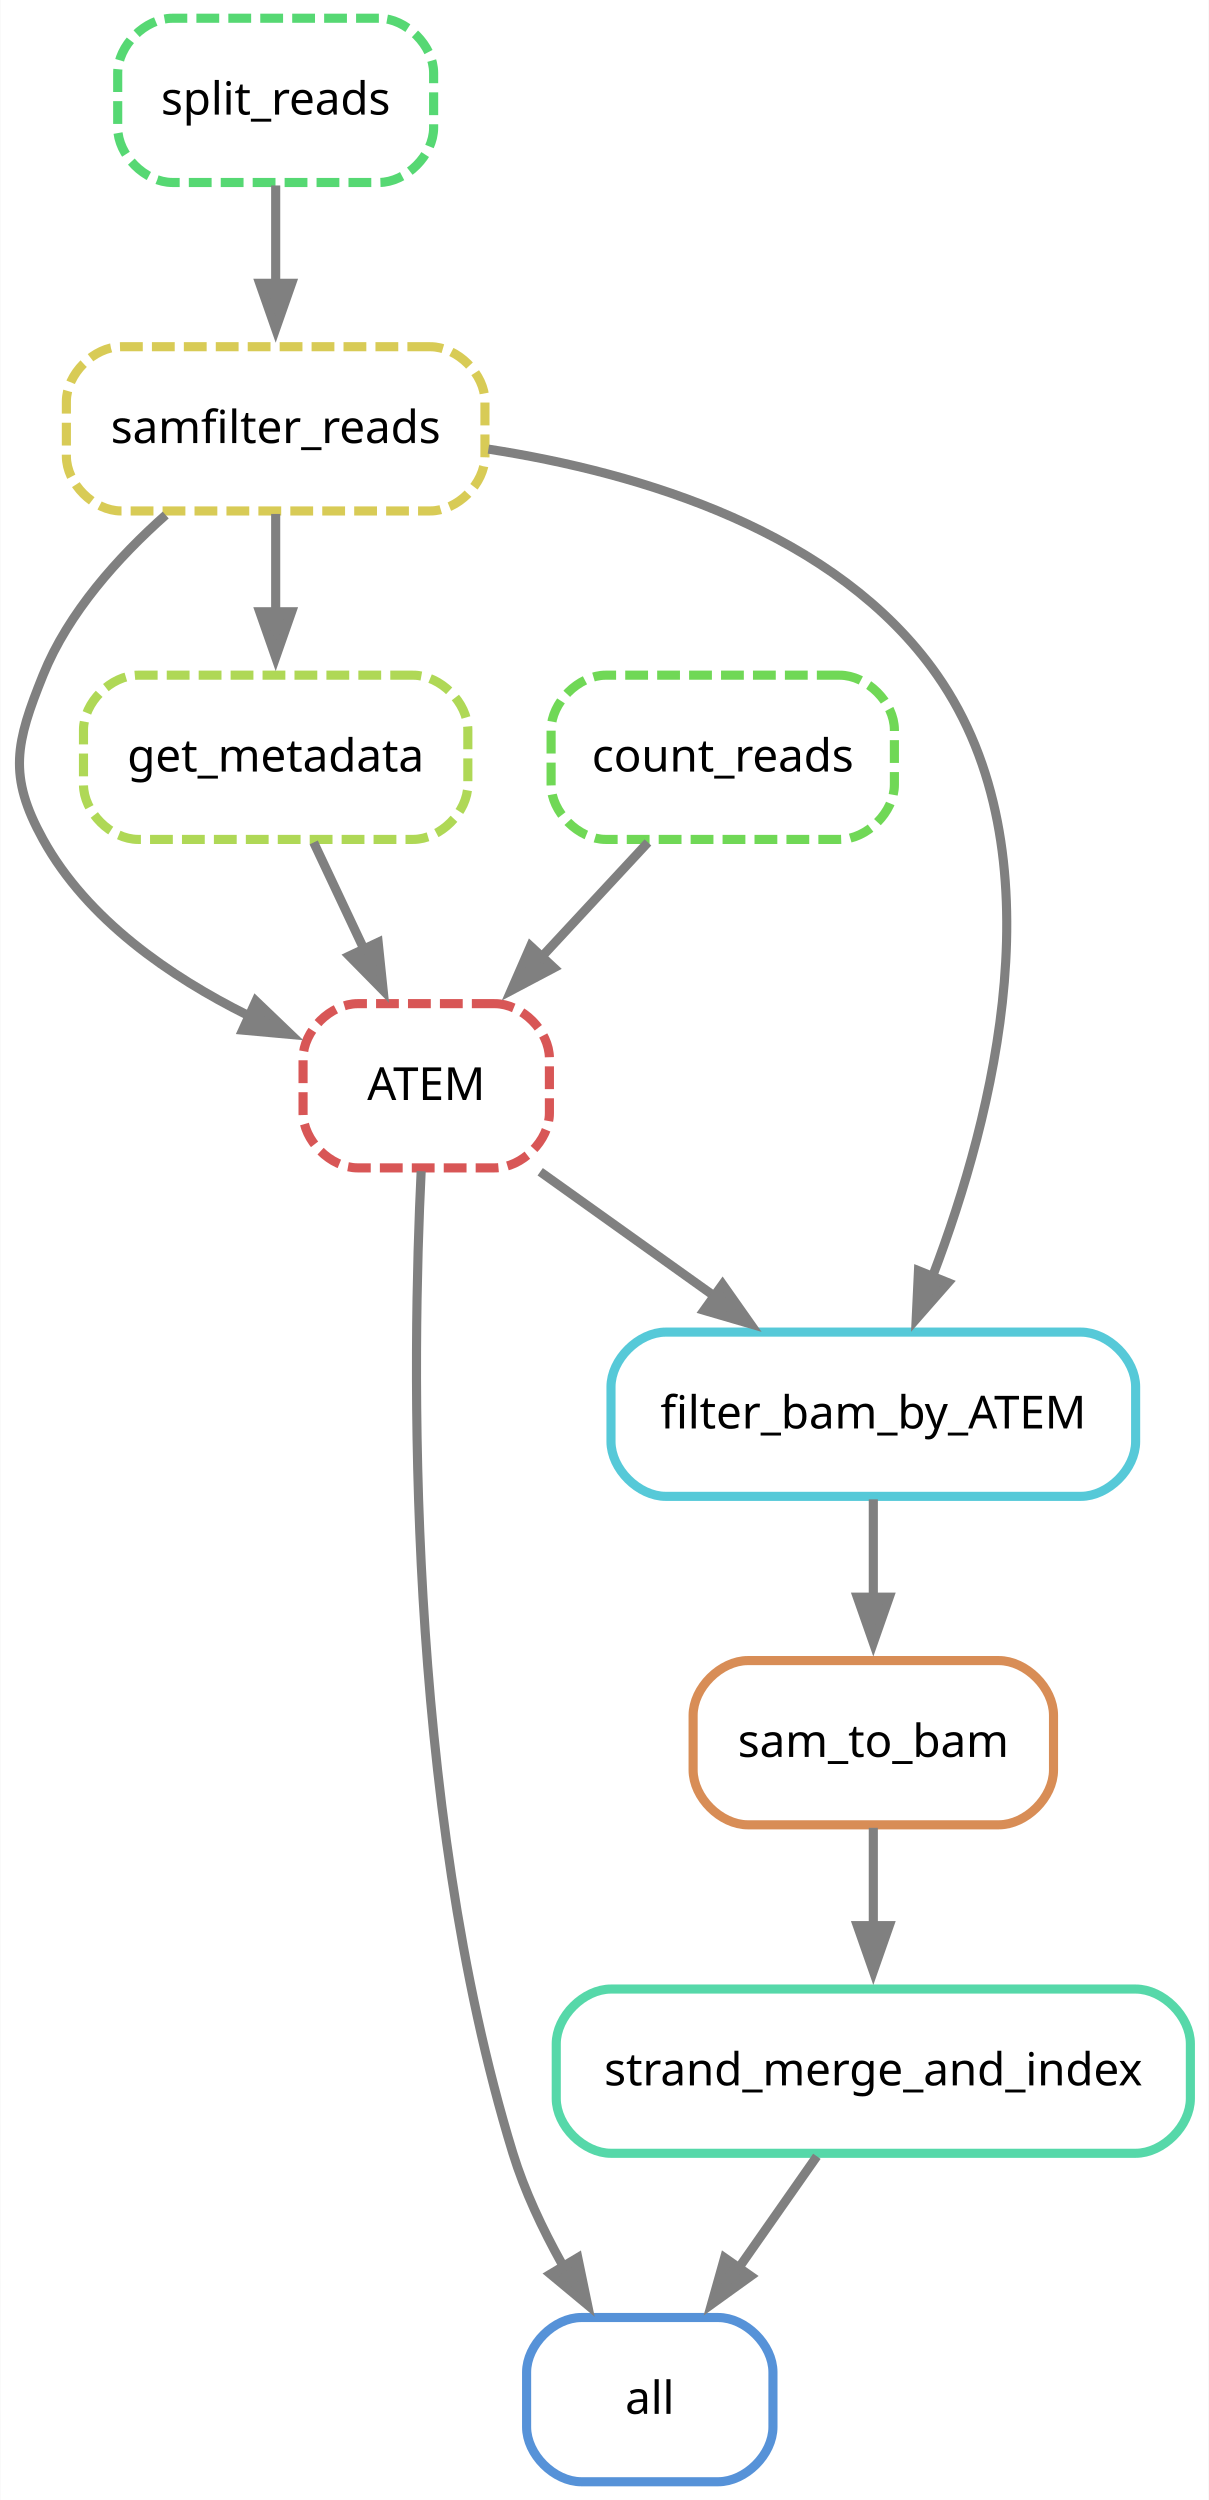
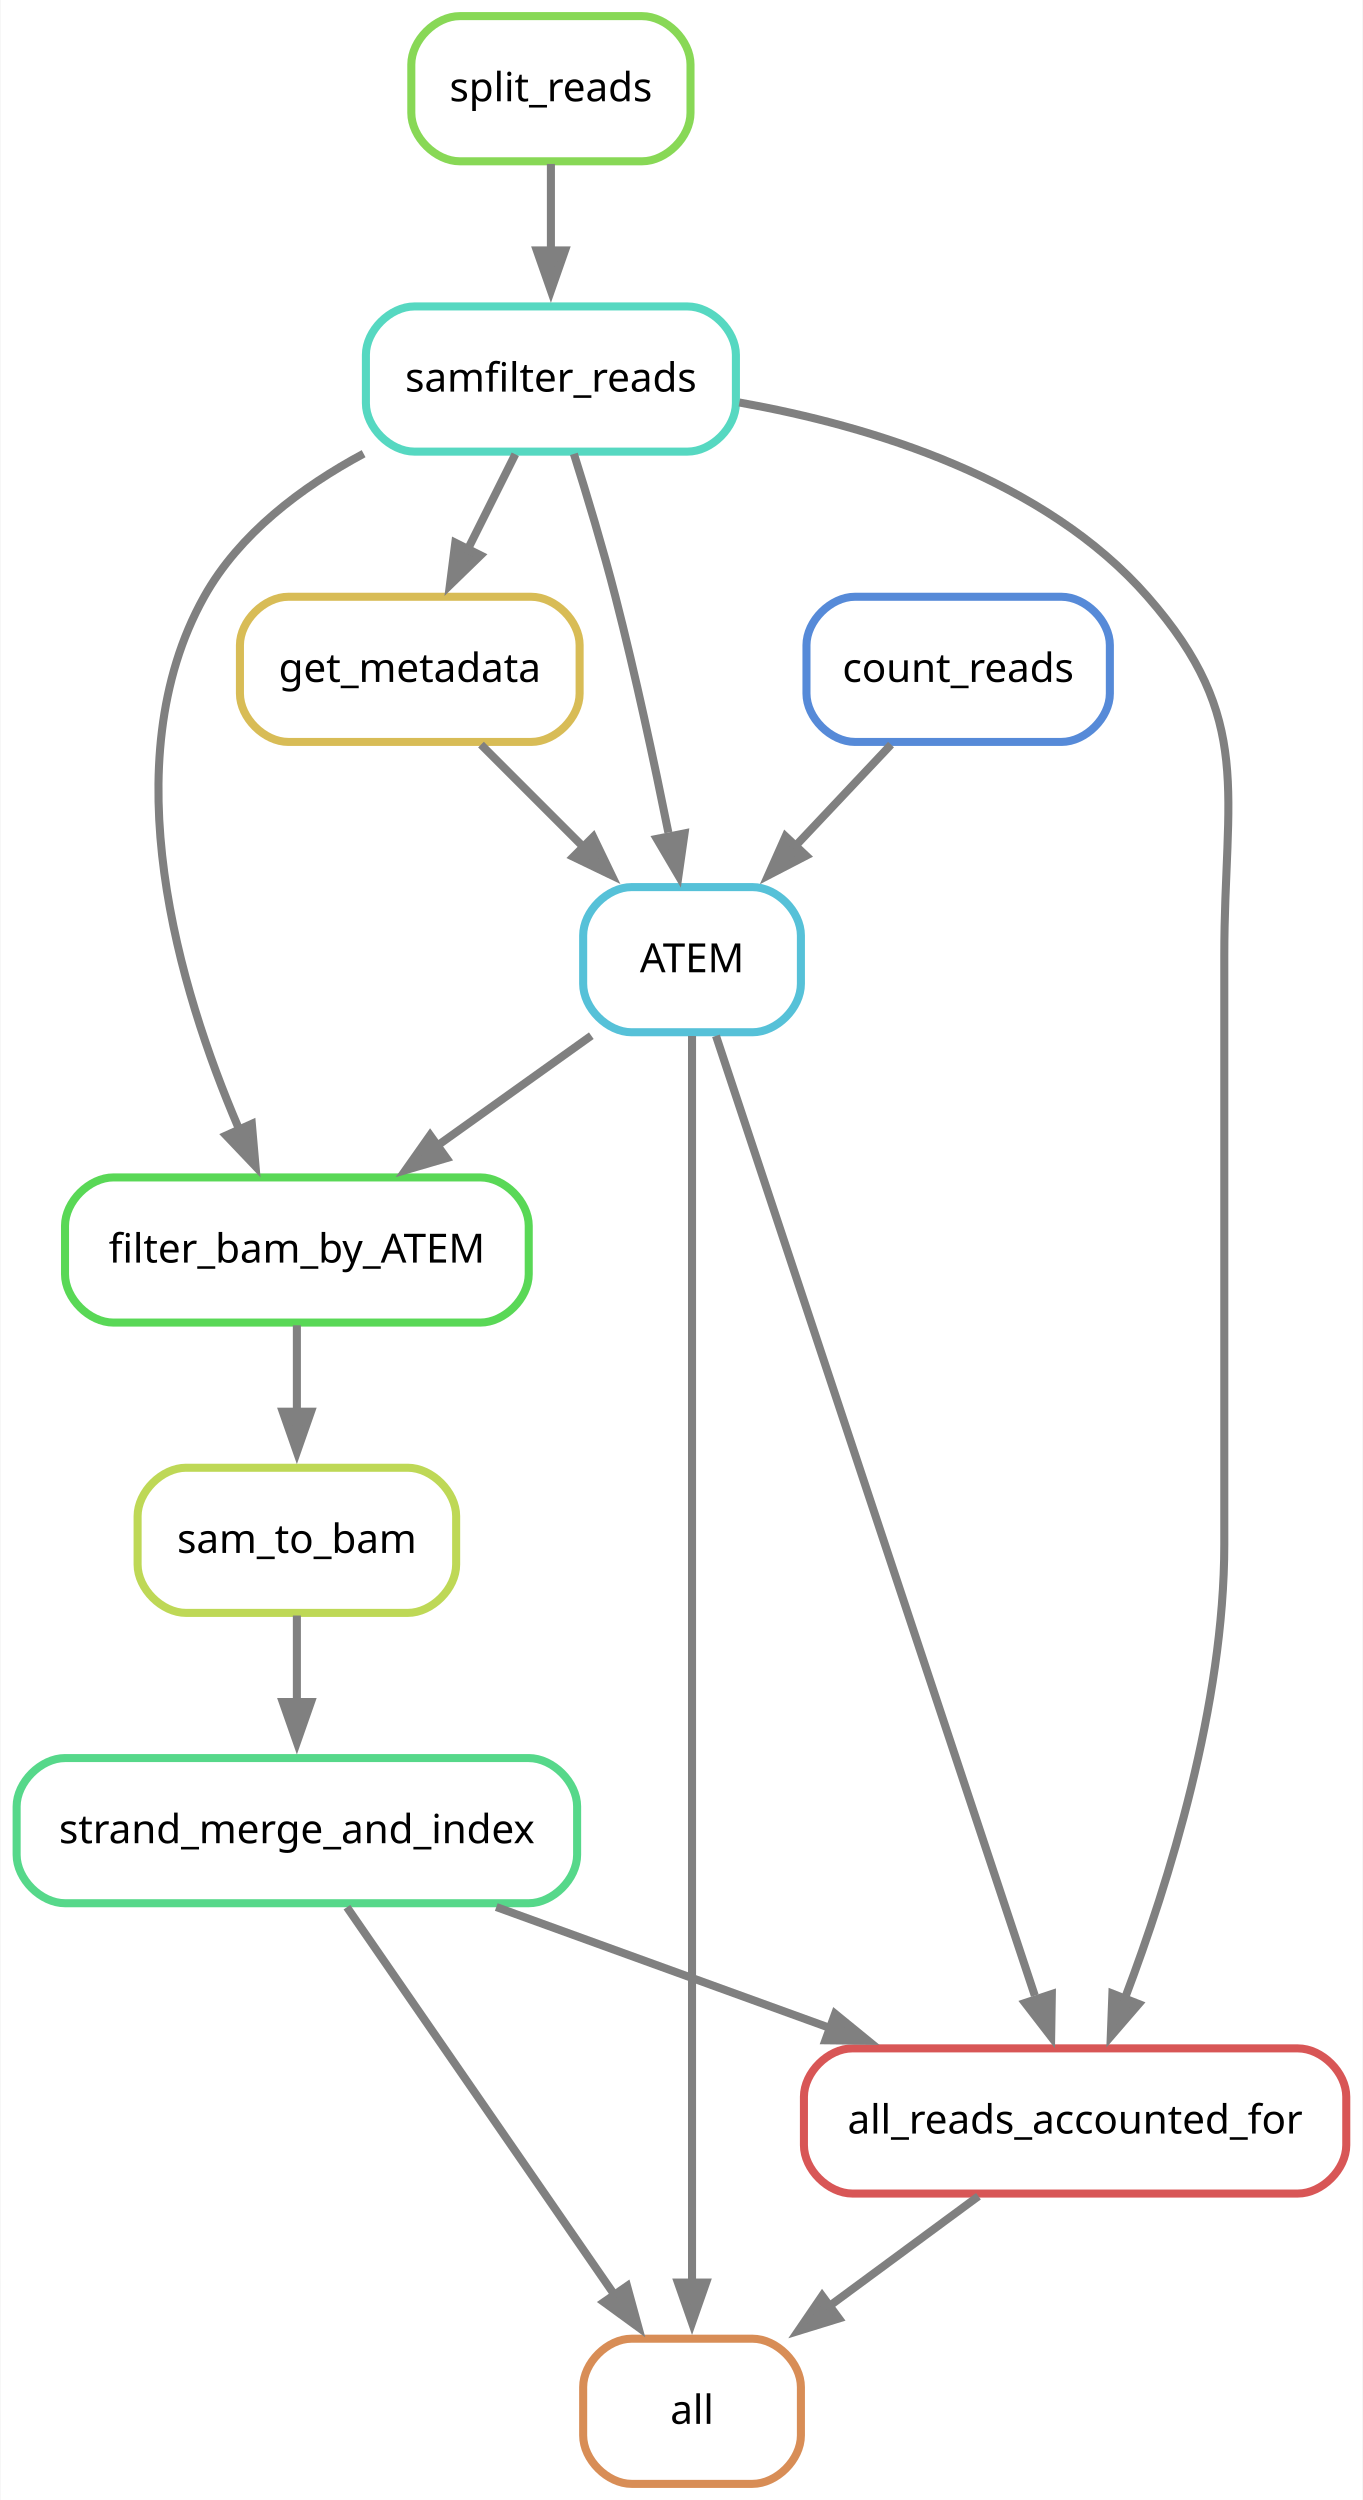
- <svg xmlns="http://www.w3.org/2000/svg" width="265pt" height="548pt" viewBox="0.00 0.00 264.86 548.00">
-   <g id="graph0" class="graph" transform="scale(1 1) rotate(0) translate(4 544)">
-     <polygon fill="white" stroke="none" points="-4,4 -4,-544 260.86,-544 260.86,4 -4,4" />
+ <svg xmlns="http://www.w3.org/2000/svg" width="338pt" height="620pt" viewBox="0.00 0.00 337.75 620.00">
+   <g id="graph0" class="graph" transform="scale(1 1) rotate(0) translate(4 616)">
+     <polygon fill="white" stroke="none" points="-4,4 -4,-616 333.75,-616 333.75,4 -4,4" />
    <g id="node1" class="node">
-       <path fill="none" stroke="#5692d8" stroke-width="2" d="M153.36,-36C153.36,-36 123.36,-36 123.36,-36 117.36,-36 111.36,-30 111.36,-24 111.36,-24 111.36,-12 111.36,-12 111.36,-6 117.36,0 123.36,0 123.36,0 153.36,0 153.36,0 159.36,0 165.36,-6 165.36,-12 165.36,-12 165.36,-24 165.36,-24 165.36,-30 159.36,-36 153.36,-36" />
-       <text text-anchor="middle" x="138.36" y="-14.88" font-family="sans" font-size="10.00">all</text>
+       <path fill="none" stroke="#d88d56" stroke-width="2" d="M182.5,-36C182.5,-36 152.5,-36 152.5,-36 146.5,-36 140.5,-30 140.5,-24 140.5,-24 140.5,-12 140.5,-12 140.5,-6 146.5,0 152.5,0 152.5,0 182.5,0 182.5,0 188.5,0 194.5,-6 194.5,-12 194.5,-12 194.5,-24 194.5,-24 194.5,-30 188.5,-36 182.5,-36" />
+       <text text-anchor="middle" x="167.5" y="-14.88" font-family="sans" font-size="10.00">all</text>
    </g>
    <g id="node2" class="node">
-       <path fill="none" stroke="#d85656" stroke-width="2" stroke-dasharray="5,2" d="M104.36,-324C104.36,-324 74.36,-324 74.36,-324 68.36,-324 62.36,-318 62.36,-312 62.36,-312 62.36,-300 62.36,-300 62.36,-294 68.36,-288 74.36,-288 74.36,-288 104.36,-288 104.36,-288 110.36,-288 116.36,-294 116.36,-300 116.36,-300 116.36,-312 116.36,-312 116.36,-318 110.36,-324 104.36,-324" />
-       <text text-anchor="middle" x="89.36" y="-302.88" font-family="sans" font-size="10.00">ATEM</text>
+       <path fill="none" stroke="#56c1d8" stroke-width="2" d="M182.5,-396C182.5,-396 152.5,-396 152.5,-396 146.5,-396 140.5,-390 140.5,-384 140.5,-384 140.5,-372 140.5,-372 140.5,-366 146.5,-360 152.5,-360 152.5,-360 182.5,-360 182.5,-360 188.5,-360 194.5,-366 194.5,-372 194.5,-372 194.5,-384 194.5,-384 194.5,-390 188.5,-396 182.5,-396" />
+       <text text-anchor="middle" x="167.5" y="-374.88" font-family="sans" font-size="10.00">ATEM</text>
    </g>
    <g id="edge1" class="edge">
-       <path fill="none" stroke="grey" stroke-width="2" d="M88.25,-287.27C86.32,-247.66 84.57,-149.39 108.36,-72 110.89,-63.78 114.84,-55.42 119.05,-47.86" />
-       <polygon fill="grey" stroke="grey" stroke-width="2" points="122.58,-49.12 124.73,-38.75 116.58,-45.52 122.58,-49.12" />
+       <path fill="none" stroke="grey" stroke-width="2" d="M167.5,-359.07C167.5,-332.13 167.5,-279.62 167.5,-235 167.5,-235 167.5,-235 167.5,-161 167.5,-122.65 167.5,-78.48 167.5,-49.72" />
+       <polygon fill="grey" stroke="grey" stroke-width="2" points="171,-49.93 167.5,-39.93 164,-49.93 171,-49.93" />
    </g>
    <g id="node9" class="node">
-       <path fill="none" stroke="#56c9d8" stroke-width="2" d="M232.86,-252C232.86,-252 141.86,-252 141.86,-252 135.86,-252 129.86,-246 129.86,-240 129.86,-240 129.86,-228 129.86,-228 129.86,-222 135.86,-216 141.86,-216 141.86,-216 232.86,-216 232.86,-216 238.86,-216 244.86,-222 244.86,-228 244.86,-228 244.86,-240 244.86,-240 244.86,-246 238.86,-252 232.86,-252" />
-       <text text-anchor="middle" x="187.36" y="-230.88" font-family="sans" font-size="10.00">filter_bam_by_ATEM</text>
+       <path fill="none" stroke="#59d856" stroke-width="2" d="M115,-324C115,-324 24,-324 24,-324 18,-324 12,-318 12,-312 12,-312 12,-300 12,-300 12,-294 18,-288 24,-288 24,-288 115,-288 115,-288 121,-288 127,-294 127,-300 127,-300 127,-312 127,-312 127,-318 121,-324 115,-324" />
+       <text text-anchor="middle" x="69.5" y="-302.88" font-family="sans" font-size="10.00">filter_bam_by_ATEM</text>
+     </g>
+     <g id="edge12" class="edge">
+       <path fill="none" stroke="grey" stroke-width="2" d="M142.52,-359.15C131.11,-351.01 117.4,-341.22 104.96,-332.33" />
+       <polygon fill="grey" stroke="grey" stroke-width="2" points="106.61,-328.78 96.44,-325.81 102.54,-334.47 106.61,-328.78" />
+     </g>
+     <g id="node10" class="node">
+       <path fill="none" stroke="#d85656" stroke-width="2" d="M317.75,-108C317.75,-108 207.25,-108 207.25,-108 201.25,-108 195.25,-102 195.25,-96 195.25,-96 195.25,-84 195.25,-84 195.25,-78 201.25,-72 207.25,-72 207.25,-72 317.75,-72 317.75,-72 323.75,-72 329.75,-78 329.75,-84 329.75,-84 329.75,-96 329.75,-96 329.75,-102 323.75,-108 317.75,-108" />
+       <text text-anchor="middle" x="262.5" y="-86.88" font-family="sans" font-size="10.00">all_reads_accounted_for</text>
+     </g>
+     <g id="edge13" class="edge">
+       <path fill="none" stroke="grey" stroke-width="2" d="M173.44,-359.11C189.3,-311.36 232.77,-180.51 252.51,-121.08" />
+       <polygon fill="grey" stroke="grey" stroke-width="2" points="256.73,-121.48 256.56,-110.88 250.09,-119.27 256.73,-121.48" />
+     </g>
+     <g id="node3" class="node">
+       <path fill="none" stroke="#56d8c1" stroke-width="2" d="M166.38,-540C166.38,-540 98.62,-540 98.62,-540 92.62,-540 86.62,-534 86.62,-528 86.62,-528 86.62,-516 86.62,-516 86.62,-510 92.62,-504 98.62,-504 98.62,-504 166.38,-504 166.38,-504 172.38,-504 178.38,-510 178.38,-516 178.38,-516 178.38,-528 178.38,-528 178.38,-534 172.38,-540 166.38,-540" />
+       <text text-anchor="middle" x="132.5" y="-518.88" font-family="sans" font-size="10.00">samfilter_reads</text>
+     </g>
+     <g id="edge4" class="edge">
+       <path fill="none" stroke="grey" stroke-width="2" d="M138.2,-503.44C141.44,-493.16 145.44,-479.91 148.5,-468 153.47,-448.68 158.16,-426.77 161.63,-409.53" />
+       <polygon fill="grey" stroke="grey" stroke-width="2" points="165.64,-409.32 164.14,-398.83 158.77,-407.96 165.64,-409.32" />
+     </g>
+     <g id="node5" class="node">
+       <path fill="none" stroke="#d8bc56" stroke-width="2" d="M127.62,-468C127.62,-468 67.38,-468 67.38,-468 61.38,-468 55.38,-462 55.38,-456 55.38,-456 55.38,-444 55.38,-444 55.38,-438 61.38,-432 67.38,-432 67.38,-432 127.62,-432 127.62,-432 133.62,-432 139.62,-438 139.62,-444 139.62,-444 139.62,-456 139.62,-456 139.62,-462 133.62,-468 127.62,-468" />
+       <text text-anchor="middle" x="97.5" y="-446.88" font-family="sans" font-size="10.00">get_metadata</text>
+     </g>
+     <g id="edge8" class="edge">
+       <path fill="none" stroke="grey" stroke-width="2" d="M123.67,-503.34C120.17,-496.34 116.06,-488.12 112.14,-480.28" />
+       <polygon fill="grey" stroke="grey" stroke-width="2" points="115.05,-478.28 107.45,-470.9 108.79,-481.41 115.05,-478.28" />
    </g>
    <g id="edge11" class="edge">
-       <path fill="none" stroke="grey" stroke-width="2" d="M114.34,-287.15C125.75,-279.01 139.45,-269.22 151.9,-260.33" />
-       <polygon fill="grey" stroke="grey" stroke-width="2" points="154.32,-262.47 160.42,-253.81 150.25,-256.78 154.32,-262.47" />
+       <path fill="none" stroke="grey" stroke-width="2" d="M86.05,-503.49C70.65,-495.21 55.22,-483.62 46.5,-468 23.43,-426.68 40.42,-370.46 54.91,-336.56" />
+       <polygon fill="grey" stroke="grey" stroke-width="2" points="58.33,-337.29 59.25,-326.74 51.95,-334.41 58.33,-337.29" />
    </g>
-     <g id="node3" class="node">
-       <path fill="none" stroke="#d8cb56" stroke-width="2" stroke-dasharray="5,2" d="M90.23,-468C90.23,-468 22.48,-468 22.48,-468 16.48,-468 10.48,-462 10.48,-456 10.48,-456 10.48,-444 10.48,-444 10.48,-438 16.48,-432 22.48,-432 22.48,-432 90.23,-432 90.23,-432 96.23,-432 102.23,-438 102.23,-444 102.23,-444 102.23,-456 102.23,-456 102.23,-462 96.23,-468 90.23,-468" />
-       <text text-anchor="middle" x="56.36" y="-446.88" font-family="sans" font-size="10.00">samfilter_reads</text>
+     <g id="edge15" class="edge">
+       <path fill="none" stroke="grey" stroke-width="2" d="M179.23,-516.18C212.24,-510.29 254.99,-497.17 280.5,-468 307.13,-437.56 299.5,-419.45 299.5,-379 299.5,-379 299.5,-379 299.5,-233 299.5,-193.23 285.74,-149.17 275.01,-120.83" />
+       <polygon fill="grey" stroke="grey" stroke-width="2" points="278.27,-119.01 271.35,-110.99 271.75,-121.58 278.27,-119.01" />
+     </g>
+     <g id="node4" class="node">
+       <path fill="none" stroke="#88d856" stroke-width="2" d="M155.12,-612C155.12,-612 109.88,-612 109.88,-612 103.88,-612 97.88,-606 97.88,-600 97.88,-600 97.88,-588 97.88,-588 97.88,-582 103.88,-576 109.88,-576 109.88,-576 155.12,-576 155.12,-576 161.12,-576 167.12,-582 167.12,-588 167.12,-588 167.12,-600 167.12,-600 167.12,-606 161.12,-612 155.12,-612" />
+       <text text-anchor="middle" x="132.5" y="-590.88" font-family="sans" font-size="10.00">split_reads</text>
+     </g>
+     <g id="edge7" class="edge">
+       <path fill="none" stroke="grey" stroke-width="2" d="M132.5,-575.34C132.5,-568.75 132.5,-561.08 132.5,-553.67" />
+       <polygon fill="grey" stroke="grey" stroke-width="2" points="136,-553.9 132.5,-543.9 129,-553.9 136,-553.9" />
+     </g>
+     <g id="edge5" class="edge">
+       <path fill="none" stroke="grey" stroke-width="2" d="M115.16,-431.34C122.81,-423.69 131.94,-414.56 140.42,-406.08" />
+       <polygon fill="grey" stroke="grey" stroke-width="2" points="143,-408.45 147.6,-398.9 138.05,-403.5 143,-408.45" />
+     </g>
+     <g id="node6" class="node">
+       <path fill="none" stroke="#568ad8" stroke-width="2" d="M259.12,-468C259.12,-468 207.88,-468 207.88,-468 201.88,-468 195.88,-462 195.88,-456 195.88,-456 195.88,-444 195.88,-444 195.88,-438 201.88,-432 207.88,-432 207.88,-432 259.12,-432 259.12,-432 265.12,-432 271.12,-438 271.12,-444 271.12,-444 271.12,-456 271.12,-456 271.12,-462 265.12,-468 259.12,-468" />
+       <text text-anchor="middle" x="233.5" y="-446.88" font-family="sans" font-size="10.00">count_reads</text>
+     </g>
+     <g id="edge6" class="edge">
+       <path fill="none" stroke="grey" stroke-width="2" d="M216.85,-431.34C209.71,-423.77 201.21,-414.75 193.29,-406.35" />
+       <polygon fill="grey" stroke="grey" stroke-width="2" points="195.79,-403.78 186.38,-398.9 190.69,-408.58 195.79,-403.78" />
+     </g>
+     <g id="node7" class="node">
+       <path fill="none" stroke="#56d88a" stroke-width="2" d="M127,-180C127,-180 12,-180 12,-180 6,-180 0,-174 0,-168 0,-168 0,-156 0,-156 0,-150 6,-144 12,-144 12,-144 127,-144 127,-144 133,-144 139,-150 139,-156 139,-156 139,-168 139,-168 139,-174 133,-180 127,-180" />
+       <text text-anchor="middle" x="69.5" y="-158.88" font-family="sans" font-size="10.00">strand_merge_and_index</text>
+     </g>
+     <g id="edge2" class="edge">
+       <path fill="none" stroke="grey" stroke-width="2" d="M81.91,-143.02C98.55,-118.9 128.28,-75.83 147.94,-47.34" />
+       <polygon fill="grey" stroke="grey" stroke-width="2" points="151.39,-49.06 154.19,-38.84 145.63,-45.08 151.39,-49.06" />
+     </g>
+     <g id="edge14" class="edge">
+       <path fill="none" stroke="grey" stroke-width="2" d="M118.95,-143.06C144.04,-133.97 174.74,-122.83 201.3,-113.2" />
+       <polygon fill="grey" stroke="grey" stroke-width="2" points="202.97,-116.59 211.18,-109.89 200.58,-110.01 202.97,-116.59" />
+     </g>
+     <g id="node8" class="node">
+       <path fill="none" stroke="#bed856" stroke-width="2" d="M97,-252C97,-252 42,-252 42,-252 36,-252 30,-246 30,-240 30,-240 30,-228 30,-228 30,-222 36,-216 42,-216 42,-216 97,-216 97,-216 103,-216 109,-222 109,-228 109,-228 109,-240 109,-240 109,-246 103,-252 97,-252" />
+       <text text-anchor="middle" x="69.5" y="-230.88" font-family="sans" font-size="10.00">sam_to_bam</text>
+     </g>
+     <g id="edge9" class="edge">
+       <path fill="none" stroke="grey" stroke-width="2" d="M69.5,-215.34C69.5,-208.75 69.5,-201.08 69.5,-193.67" />
+       <polygon fill="grey" stroke="grey" stroke-width="2" points="73,-193.9 69.5,-183.9 66,-193.9 73,-193.9" />
+     </g>
+     <g id="edge10" class="edge">
+       <path fill="none" stroke="grey" stroke-width="2" d="M69.5,-287.34C69.5,-280.75 69.5,-273.08 69.5,-265.67" />
+       <polygon fill="grey" stroke="grey" stroke-width="2" points="73,-265.9 69.5,-255.9 66,-265.9 73,-265.9" />
    </g>
    <g id="edge3" class="edge">
-       <path fill="none" stroke="grey" stroke-width="2" d="M32.25,-431.11C21.89,-421.91 10.9,-409.74 5.36,-396 -0.62,-381.16 -2.37,-374.01 5.36,-360 15.03,-342.46 33.23,-329.92 50.22,-321.46" />
-       <polygon fill="grey" stroke="grey" stroke-width="2" points="52.02,-324.57 59.67,-317.24 49.12,-318.2 52.02,-324.57" />
-     </g>
-     <g id="node5" class="node">
-       <path fill="none" stroke="#afd856" stroke-width="2" stroke-dasharray="5,2" d="M86.48,-396C86.48,-396 26.23,-396 26.23,-396 20.23,-396 14.23,-390 14.23,-384 14.23,-384 14.23,-372 14.23,-372 14.23,-366 20.23,-360 26.23,-360 26.23,-360 86.48,-360 86.48,-360 92.48,-360 98.48,-366 98.48,-372 98.48,-372 98.48,-384 98.48,-384 98.48,-390 92.48,-396 86.48,-396" />
-       <text text-anchor="middle" x="56.36" y="-374.88" font-family="sans" font-size="10.00">get_metadata</text>
-     </g>
-     <g id="edge7" class="edge">
-       <path fill="none" stroke="grey" stroke-width="2" d="M56.36,-431.34C56.36,-424.75 56.36,-417.08 56.36,-409.67" />
-       <polygon fill="grey" stroke="grey" stroke-width="2" points="59.86,-409.9 56.36,-399.9 52.86,-409.9 59.86,-409.9" />
-     </g>
-     <g id="edge10" class="edge">
-       <path fill="none" stroke="grey" stroke-width="2" d="M102.99,-445.55C136.43,-440.36 179.32,-427.52 201.36,-396 228.56,-357.09 213.69,-299.27 200.47,-264.55" />
-       <polygon fill="grey" stroke="grey" stroke-width="2" points="203.75,-262.84 196.76,-254.87 197.26,-265.46 203.75,-262.84" />
-     </g>
-     <g id="node4" class="node">
-       <path fill="none" stroke="#56d873" stroke-width="2" stroke-dasharray="5,2" d="M78.98,-540C78.98,-540 33.73,-540 33.73,-540 27.73,-540 21.73,-534 21.73,-528 21.73,-528 21.73,-516 21.73,-516 21.73,-510 27.73,-504 33.73,-504 33.73,-504 78.98,-504 78.98,-504 84.98,-504 90.98,-510 90.98,-516 90.98,-516 90.98,-528 90.98,-528 90.98,-534 84.98,-540 78.98,-540" />
-       <text text-anchor="middle" x="56.36" y="-518.88" font-family="sans" font-size="10.00">split_reads</text>
-     </g>
-     <g id="edge6" class="edge">
-       <path fill="none" stroke="grey" stroke-width="2" d="M56.36,-503.34C56.36,-496.75 56.36,-489.08 56.36,-481.67" />
-       <polygon fill="grey" stroke="grey" stroke-width="2" points="59.86,-481.9 56.36,-471.9 52.86,-481.9 59.86,-481.9" />
-     </g>
-     <g id="edge4" class="edge">
-       <path fill="none" stroke="grey" stroke-width="2" d="M64.69,-359.34C67.94,-352.43 71.77,-344.31 75.42,-336.56" />
-       <polygon fill="grey" stroke="grey" stroke-width="2" points="78.82,-337.44 79.92,-326.9 72.49,-334.45 78.82,-337.44" />
-     </g>
-     <g id="node6" class="node">
-       <path fill="none" stroke="#70d856" stroke-width="2" stroke-dasharray="5,2" d="M179.98,-396C179.98,-396 128.73,-396 128.73,-396 122.73,-396 116.73,-390 116.73,-384 116.73,-384 116.73,-372 116.73,-372 116.73,-366 122.73,-360 128.73,-360 128.73,-360 179.98,-360 179.98,-360 185.98,-360 191.98,-366 191.98,-372 191.98,-372 191.98,-384 191.98,-384 191.98,-390 185.98,-396 179.98,-396" />
-       <text text-anchor="middle" x="154.36" y="-374.88" font-family="sans" font-size="10.00">count_reads</text>
-     </g>
-     <g id="edge5" class="edge">
-       <path fill="none" stroke="grey" stroke-width="2" d="M137.96,-359.34C130.93,-351.77 122.56,-342.75 114.76,-334.35" />
-       <polygon fill="grey" stroke="grey" stroke-width="2" points="117.35,-331.85 107.98,-326.9 112.22,-336.61 117.35,-331.85" />
-     </g>
-     <g id="node7" class="node">
-       <path fill="none" stroke="#56d8a9" stroke-width="2" d="M244.86,-108C244.86,-108 129.86,-108 129.86,-108 123.86,-108 117.86,-102 117.86,-96 117.86,-96 117.86,-84 117.86,-84 117.86,-78 123.86,-72 129.86,-72 129.86,-72 244.86,-72 244.86,-72 250.86,-72 256.86,-78 256.86,-84 256.86,-84 256.86,-96 256.86,-96 256.86,-102 250.86,-108 244.86,-108" />
-       <text text-anchor="middle" x="187.36" y="-86.88" font-family="sans" font-size="10.00">strand_merge_and_index</text>
-     </g>
-     <g id="edge2" class="edge">
-       <path fill="none" stroke="grey" stroke-width="2" d="M174.99,-71.34C169.93,-64.1 163.93,-55.53 158.27,-47.45" />
-       <polygon fill="grey" stroke="grey" stroke-width="2" points="160.49,-45.09 151.89,-38.9 154.76,-49.1 160.49,-45.09" />
-     </g>
-     <g id="node8" class="node">
-       <path fill="none" stroke="#d88d56" stroke-width="2" d="M214.86,-180C214.86,-180 159.86,-180 159.86,-180 153.86,-180 147.86,-174 147.86,-168 147.86,-168 147.86,-156 147.86,-156 147.86,-150 153.86,-144 159.86,-144 159.86,-144 214.86,-144 214.86,-144 220.86,-144 226.86,-150 226.86,-156 226.86,-156 226.86,-168 226.86,-168 226.86,-174 220.86,-180 214.86,-180" />
-       <text text-anchor="middle" x="187.36" y="-158.88" font-family="sans" font-size="10.00">sam_to_bam</text>
-     </g>
-     <g id="edge8" class="edge">
-       <path fill="none" stroke="grey" stroke-width="2" d="M187.36,-143.34C187.36,-136.75 187.36,-129.08 187.36,-121.67" />
-       <polygon fill="grey" stroke="grey" stroke-width="2" points="190.86,-121.9 187.36,-111.9 183.86,-121.9 190.86,-121.9" />
-     </g>
-     <g id="edge9" class="edge">
-       <path fill="none" stroke="grey" stroke-width="2" d="M187.36,-215.34C187.36,-208.75 187.36,-201.08 187.36,-193.67" />
-       <polygon fill="grey" stroke="grey" stroke-width="2" points="190.86,-193.9 187.36,-183.9 183.86,-193.9 190.86,-193.9" />
+       <path fill="none" stroke="grey" stroke-width="2" d="M238.53,-71.34C227.47,-63.19 214.15,-53.37 202.04,-44.45" />
+       <polygon fill="grey" stroke="grey" stroke-width="2" points="203.92,-41.02 193.8,-37.9 199.77,-46.65 203.92,-41.02" />
    </g>
  </g>
</svg>
